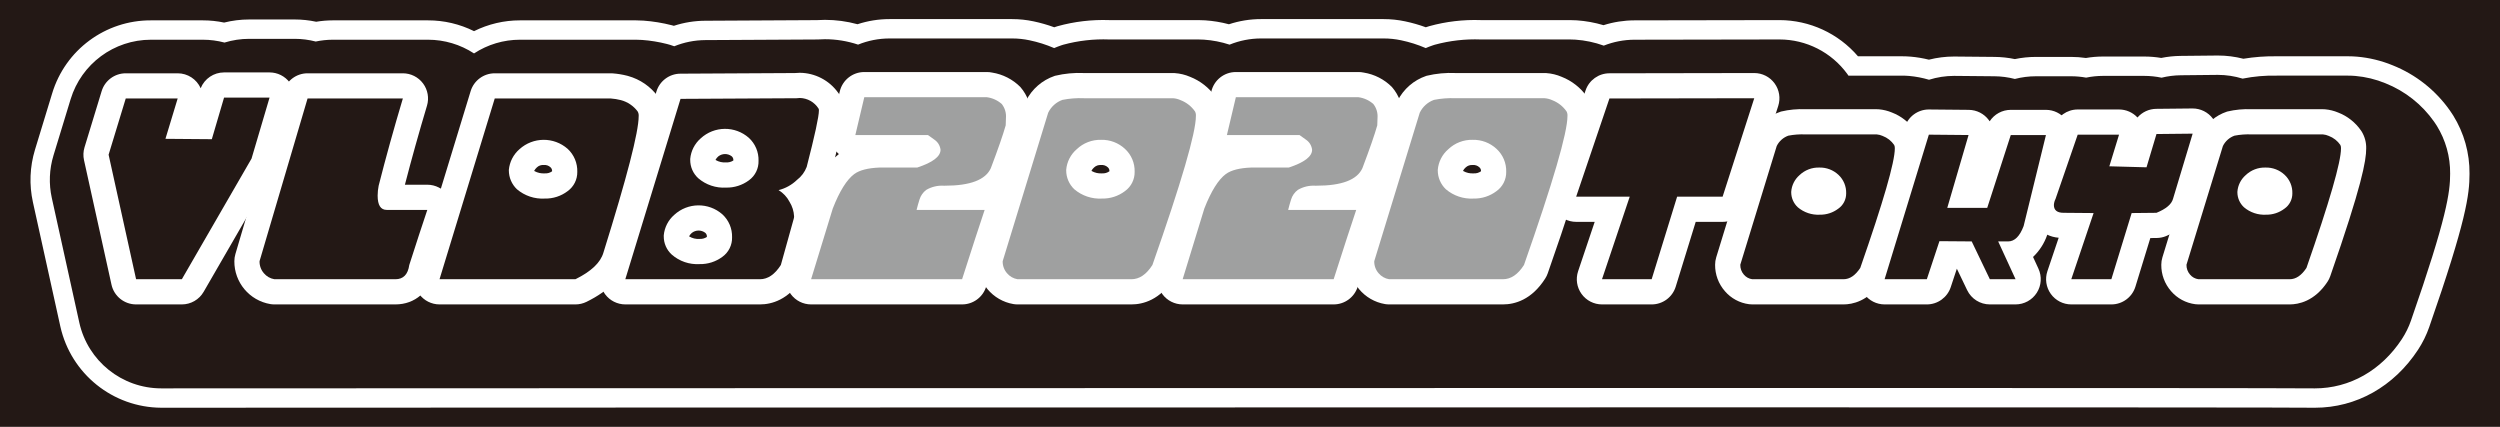
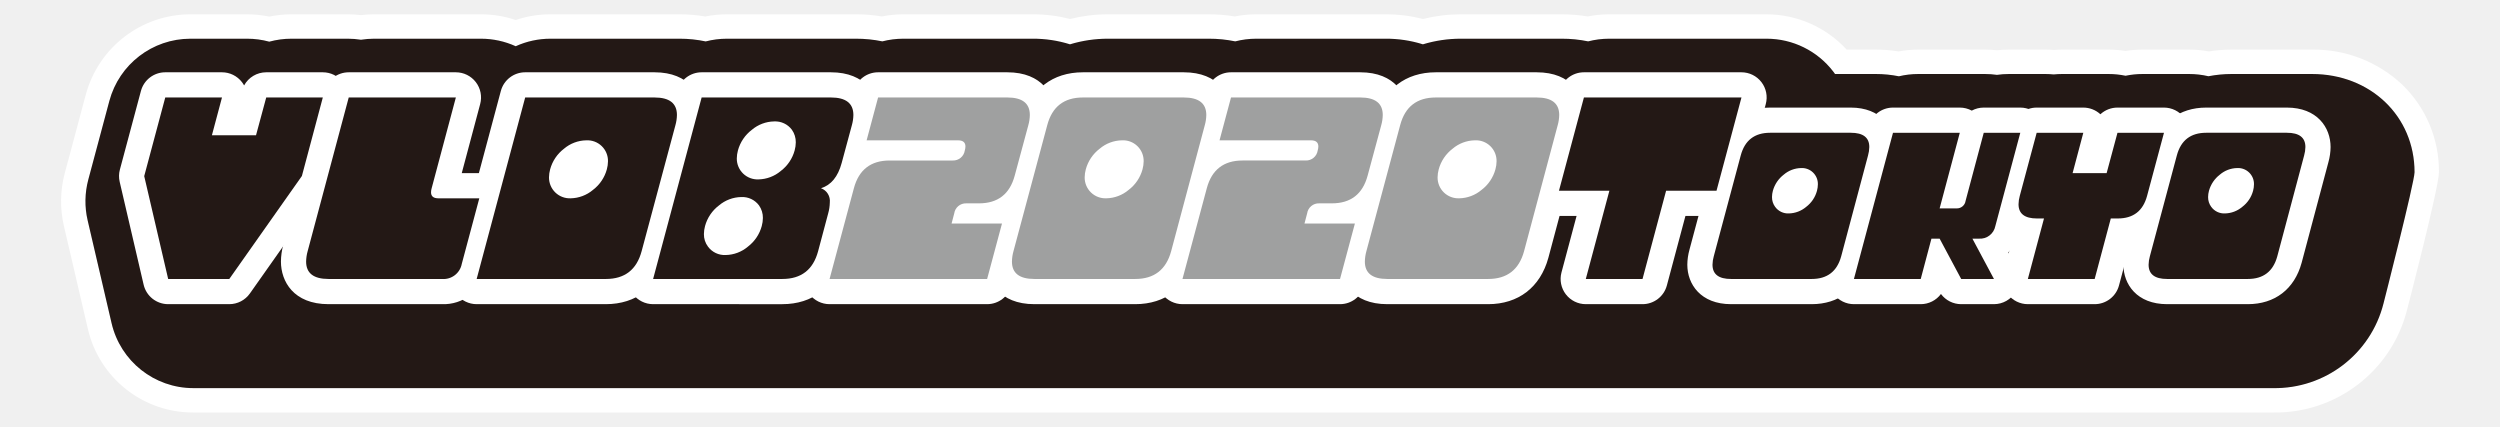
<svg xmlns="http://www.w3.org/2000/svg" viewBox="0 0 581.102 99.213">
  <defs>
-     <style>.a{fill:#231815;}.b{fill:#fff;}.c{fill:#9fa0a0;}</style>
+     <style>.a{fill:#fff;}.b{fill:#231815;}.c{fill:#9fa0a0;}</style>
  </defs>
-   <rect class="a" x="-0.001" width="581.102" height="99.213" />
-   <path class="a" d="M538.04,92.523c-3.695-.06-49.228-.091-135.334-.091-146.625,0-363.049.09-365.218.091A21.902,21.902,0,0,1,16.233,75.448L9.846,46.503a21.807,21.807,0,0,1,.436-11.038l3.984-13.066A21.646,21.646,0,0,1,35.084,6.982h12.07a21.764,21.764,0,0,1,4.987.579,21.76,21.76,0,0,1,5.794-.784H68.512a21.713,21.713,0,0,1,4.93.573,21.631,21.631,0,0,1,3.905-.368H99.496a21.701,21.701,0,0,1,10.688,2.806,21.674,21.674,0,0,1,10.669-2.806h26.982q.795,0,1.588.058a35.259,35.259,0,0,1,6.161,1.004c.278.072.552.147.824.229.094.028.185.057.275.087a21.598,21.598,0,0,1,7.234-1.29l26.005-.141c.611-.043,1.226-.064,1.828-.064a26.49,26.49,0,0,1,7.633,1.125,21.56,21.56,0,0,1,7.367-1.3h28.506a21.803,21.803,0,0,1,4.509.472,32.661,32.661,0,0,1,5.274,1.583c.312-.122.638-.243.971-.352.166-.055.331-.106.496-.156a37.569,37.569,0,0,1,11.309-1.312h20.713c.482,0,.967.016,1.448.048a26.666,26.666,0,0,1,5.748,1.027,21.569,21.569,0,0,1,7.394-1.31h28.506a21.803,21.803,0,0,1,4.509.472,32.663,32.663,0,0,1,5.274,1.583c.312-.122.638-.243.971-.352.166-.055.331-.106.496-.156a37.57,37.57,0,0,1,11.309-1.312H364.896c.482,0,.967.016,1.448.048a26.554,26.554,0,0,1,6.404,1.247,21.611,21.611,0,0,1,7.168-1.236l33.7-.059a21.84,21.84,0,0,1,17.185,8.408H442.1c.627,0,1.261.027,1.885.082a25.693,25.693,0,0,1,4.383.783,21.68,21.68,0,0,1,5.83-.806c.062,0,9.438.089,9.438.089a21.785,21.785,0,0,1,4.698.559,21.752,21.752,0,0,1,4.909-.56h8.174a21.784,21.784,0,0,1,3.464.281,21.644,21.644,0,0,1,3.919-.369h9.609a21.801,21.801,0,0,1,3.988.369,21.841,21.841,0,0,1,4.485-.514s8.568-.089,8.637-.089a21.703,21.703,0,0,1,5.847.805,40.159,40.159,0,0,1,7.863-.629h16.582c.627,0,1.261.027,1.885.082A26.057,26.057,0,0,1,555.32,17.27a27.486,27.486,0,0,1,12.314,9.736q.354.501.679,1.02a22.94,22.94,0,0,1,3.452,12.351c0,4.427-.707,10.429-9.24,34.909a21.807,21.807,0,0,1-2.35,4.768c-5.194,7.924-13.249,12.469-22.099,12.469Z" />
-   <path class="b" d="M321.625,8.939a19.536,19.536,0,0,1,4.043.423,29.861,29.861,0,0,1,5.73,1.814c.555-.23,1.111-.459,1.684-.647.147-.048.296-.095.444-.14a35.559,35.559,0,0,1,10.657-1.216H364.896c.433,0,.866.015,1.298.043a24.38,24.38,0,0,1,6.59,1.39A19.462,19.462,0,0,1,379.92,9.232l33.696-.059a19.515,19.515,0,0,1,15.76,8.005c.096.132.183.269.276.403H442.1q.847,0,1.69.073a23.622,23.622,0,0,1,4.594.882,19.461,19.461,0,0,1,5.813-.897c.062,0,9.416.089,9.416.089a19.493,19.493,0,0,1,4.72.625,19.498,19.498,0,0,1,4.909-.626h8.174a19.501,19.501,0,0,1,3.489.318,19.486,19.486,0,0,1,3.894-.406h9.609a19.49,19.49,0,0,1,4.027.42,19.534,19.534,0,0,1,4.47-.565s8.545-.089,8.613-.089a19.495,19.495,0,0,1,5.755.872,36.188,36.188,0,0,1,7.955-.697h16.582q.847,0,1.69.073a23.772,23.772,0,0,1,6.965,1.697,25.237,25.237,0,0,1,11.33,8.952q.317.448.607.914a20.723,20.723,0,0,1,3.111,11.161c0,4.227-.697,10.02-9.115,34.168a19.506,19.506,0,0,1-2.106,4.275c-4.77,7.278-12.14,11.453-20.217,11.453-4.191-.069-61.196-.091-135.371-.091-148.322,0-365.219.091-365.219.091A19.516,19.516,0,0,1,18.43,74.963L12.043,46.018a19.513,19.513,0,0,1,.391-9.896l3.984-13.066A19.515,19.515,0,0,1,35.084,9.232h12.07a19.491,19.491,0,0,1,5.031.66,19.492,19.492,0,0,1,5.75-.865H68.512a19.491,19.491,0,0,1,4.875.626,19.491,19.491,0,0,1,3.96-.421H99.496a19.512,19.512,0,0,1,10.688,3.188,19.468,19.468,0,0,1,10.669-3.188h26.982q.713,0,1.424.052a32.978,32.978,0,0,1,5.767.94q.372.096.741.206c.324.097.634.218.953.325a19.463,19.463,0,0,1,7.211-1.435l26.078-.141c.583-.043,1.165-.064,1.742-.064a24.27,24.27,0,0,1,7.702,1.256,19.443,19.443,0,0,1,7.298-1.432h28.506a19.535,19.535,0,0,1,4.043.423,29.864,29.864,0,0,1,5.73,1.814c.555-.23,1.111-.459,1.684-.647.147-.048.296-.095.444-.14a35.559,35.559,0,0,1,10.657-1.216h20.713c.433,0,.866.015,1.298.043a24.37,24.37,0,0,1,5.976,1.162,19.443,19.443,0,0,1,7.316-1.44h28.506m0-4.5H293.119a23.767,23.767,0,0,0-7.464,1.203,28.881,28.881,0,0,0-5.529-.915c-.53-.035-1.068-.053-1.597-.053H257.816a39.608,39.608,0,0,0-11.96,1.408q-.273.083-.544.172-.131.043-.26.088a35.18,35.18,0,0,0-4.82-1.381,24.073,24.073,0,0,0-4.975-.521H206.751a23.763,23.763,0,0,0-7.43,1.192,28.715,28.715,0,0,0-7.57-1.016c-.63,0-1.273.022-1.912.065l-25.933.141a23.808,23.808,0,0,0-7.27,1.177q-.244-.068-.487-.131a37.528,37.528,0,0,0-6.563-1.071c-.583-.043-1.172-.064-1.752-.064H120.853a23.902,23.902,0,0,0-10.668,2.509A23.945,23.945,0,0,0,99.496,4.732H77.347a23.661,23.661,0,0,0-3.852.324,23.917,23.917,0,0,0-4.983-.529H57.936a24.009,24.009,0,0,0-5.839.719,24.021,24.021,0,0,0-4.943-.514h-12.07a23.884,23.884,0,0,0-22.97,17.01L8.13,34.809a24.061,24.061,0,0,0-.48,12.178l6.387,28.946A24.166,24.166,0,0,0,37.487,94.773c2.171-.001,218.594-.091,365.219-.091,86.094,0,131.614.031,135.297.091l.074.001c9.623,0,18.363-4.915,23.98-13.486a24.037,24.037,0,0,0,2.592-5.261c8.661-24.844,9.366-30.843,9.366-35.648a25.157,25.157,0,0,0-3.795-13.545c-.231-.37-.483-.75-.748-1.124A29.754,29.754,0,0,0,556.128,15.17a28.186,28.186,0,0,0-8.235-1.998c-.69-.06-1.39-.09-2.081-.09H529.229a43.839,43.839,0,0,0-7.776.573,23.936,23.936,0,0,0-5.934-.749c-.03,0-.092,0-8.66.089a24.103,24.103,0,0,0-4.5.472,24.068,24.068,0,0,0-3.95-.327h-9.609a23.744,23.744,0,0,0-3.945.339,23.952,23.952,0,0,0-3.438-.251h-8.174a24.05,24.05,0,0,0-4.909.506,24.034,24.034,0,0,0-4.677-.505c-9.374-.089-9.431-.089-9.458-.089a23.841,23.841,0,0,0-5.84.73,27.602,27.602,0,0,0-4.176-.699c-.69-.06-1.39-.09-2.081-.09H431.868a24.104,24.104,0,0,0-18.251-8.408l-33.704.059a23.824,23.824,0,0,0-7.19,1.122,28.599,28.599,0,0,0-6.229-1.128c-.53-.035-1.068-.053-1.597-.053H344.183a39.608,39.608,0,0,0-11.96,1.408q-.274.083-.544.172c-.087.029-.174.058-.26.087A35.194,35.194,0,0,0,326.6,4.96a24.074,24.074,0,0,0-4.975-.521Z" />
-   <path class="b" d="M31.631,70.758a5.854,5.854,0,0,1-5.717-4.593L19.527,37.22a5.852,5.852,0,0,1,.117-2.97l3.984-13.066a5.854,5.854,0,0,1,5.6-4.146h12.07a5.852,5.852,0,0,1,5.347,3.471A5.854,5.854,0,0,1,52.08,16.833H62.656a5.854,5.854,0,0,1,5.614,7.514l-4.189,14.18a5.84,5.84,0,0,1-.545,1.27L47.334,67.833a5.854,5.854,0,0,1-5.069,2.926Z" />
-   <path class="b" d="M63.786,70.758a5.869,5.869,0,0,1-.943-.076,10.036,10.036,0,0,1-8.368-9.968,5.844,5.844,0,0,1,.24-1.657L65.876,21.235a5.853,5.853,0,0,1,5.615-4.197H93.64A5.855,5.855,0,0,1,99.249,24.57c-1.895,6.335-3.619,12.505-5.132,18.366h5.207a5.855,5.855,0,0,1,5.548,7.725c-1.145,3.396-2.501,7.539-4.034,12.318-.893,4.746-4.344,7.779-8.926,7.779Zm29.86-25.005Z" />
-   <path class="b" d="M102.165,70.758a5.854,5.854,0,0,1-5.599-7.564l12.832-42.012a5.854,5.854,0,0,1,5.599-4.144H141.98c.143,0,.285.005.427.016a19.329,19.329,0,0,1,3.371.549c.075.02.148.04.222.062a12.883,12.883,0,0,1,6.915,4.747,7.392,7.392,0,0,1,1.395,4.612c0,2.967-.963,9.452-8.47,33.475-1.139,3.843-4.346,7.12-9.507,9.659a5.857,5.857,0,0,1-2.584.602Zm22.06-30.989a4.356,4.356,0,0,0,2.403.53,2.616,2.616,0,0,0,1.699-.477,1.117,1.117,0,0,0-.379-.948,1.979,1.979,0,0,0-1.554-.518,2.036,2.036,0,0,0-1.611.562,3.07,3.07,0,0,0-.615.775C124.182,39.714,124.201,39.74,124.225,39.769Z" />
-   <path class="b" d="M145.349,70.758a5.855,5.855,0,0,1-5.598-7.568l12.832-41.924a5.854,5.854,0,0,1,5.566-4.141l26.63-.145a10.583,10.583,0,0,1,1.116-.06,11.068,11.068,0,0,1,8.903,4.607,6.31,6.31,0,0,1,1.404,4.147c0,1.38-.234,3.759-3.027,14.588a11.58,11.58,0,0,1-3.67,5.597,11.698,11.698,0,0,1,.925,4.425,7.885,7.885,0,0,1-.313,2.196l-2.978,10.684a5.87,5.87,0,0,1-.702,1.574c-3.17,4.976-7.079,6.019-9.801,6.019Zm14.85-15.806a4,4,0,0,0,2.406.581,2.764,2.764,0,0,0,1.704-.454,1.117,1.117,0,0,0-.384-.972,2.547,2.547,0,0,0-3.137.046,2.973,2.973,0,0,0-.618.771Zm6.152-17.754a4.141,4.141,0,0,0,2.406.552A2.836,2.836,0,0,0,170.46,37.31a1.123,1.123,0,0,0-.384-.985,2.547,2.547,0,0,0-3.137.046,2.874,2.874,0,0,0-.627.791C166.324,37.173,166.336,37.186,166.351,37.199Z" />
-   <path class="b" d="M188.532,70.758a5.854,5.854,0,0,1-5.597-7.57l5.039-16.436c.043-.142.092-.28.145-.418,2.011-5.14,4.196-8.486,6.868-10.517a5.852,5.852,0,0,1-1.869-5.778l2.08-8.789a5.854,5.854,0,0,1,5.697-4.506h28.506a5.886,5.886,0,0,1,1.213.127,11.877,11.877,0,0,1,6.56,3.353,10.253,10.253,0,0,1,2.506,7.179q0,.918-.069,2.083a5.844,5.844,0,0,1-.209,1.233c-.658,2.334-1.84,5.75-3.616,10.444q-.066.174-.144.346a10.785,10.785,0,0,1-2.394,3.388,5.791,5.791,0,0,1,.382.478,5.854,5.854,0,0,1,.793,5.285c-1.176,3.489-2.931,8.881-5.216,16.026a5.854,5.854,0,0,1-5.576,4.071Z" />
-   <path class="b" d="M236.52,70.758a5.871,5.871,0,0,1-.943-.076,10.035,10.035,0,0,1-8.368-9.968,5.878,5.878,0,0,1,.257-1.716L238.042,24.487a5.885,5.885,0,0,1,.456-1.083,11.653,11.653,0,0,1,6.625-5.751c.044-.015.089-.029.133-.042a24.085,24.085,0,0,1,6.704-.632h20.713c.13,0,.26.005.389.013a10.88,10.88,0,0,1,3.564.864,13.046,13.046,0,0,1,5.898,4.637,7.477,7.477,0,0,1,1.306,4.472c0,3.179-1.187,10.208-10.438,36.567a5.818,5.818,0,0,1-.586,1.207c-3.17,4.976-7.095,6.019-9.83,6.019Zm17.255-30.989a4.274,4.274,0,0,0,2.373.53,2.669,2.669,0,0,0,1.728-.488,1.086,1.086,0,0,0-.379-.925,1.994,1.994,0,0,0-1.554-.53,2.104,2.104,0,0,0-1.639.574,2.696,2.696,0,0,0-.597.747A.8.8,0,0,0,253.776,39.769Z" />
-   <path class="b" d="M274.899,70.758a5.854,5.854,0,0,1-5.597-7.57l5.039-16.436c.043-.142.092-.28.145-.418,2.011-5.14,4.196-8.486,6.868-10.517a5.853,5.853,0,0,1-1.869-5.778l2.08-8.789a5.854,5.854,0,0,1,5.697-4.506h28.506a5.885,5.885,0,0,1,1.213.127,11.877,11.877,0,0,1,6.56,3.353,10.253,10.253,0,0,1,2.506,7.179q0,.918-.069,2.083a5.844,5.844,0,0,1-.209,1.233c-.658,2.334-1.84,5.75-3.616,10.444q-.066.174-.143.346a10.785,10.785,0,0,1-2.394,3.388,5.791,5.791,0,0,1,.382.478,5.854,5.854,0,0,1,.793,5.285c-1.176,3.489-2.931,8.881-5.216,16.026a5.853,5.853,0,0,1-5.576,4.071Z" />
-   <path class="b" d="M322.888,70.758a5.87,5.87,0,0,1-.943-.076,10.035,10.035,0,0,1-8.368-9.968,5.878,5.878,0,0,1,.257-1.716l10.576-34.512a5.884,5.884,0,0,1,.456-1.083,11.653,11.653,0,0,1,6.625-5.751c.044-.015.089-.029.133-.042a24.086,24.086,0,0,1,6.704-.632H359.04c.13,0,.26.005.389.013a10.88,10.88,0,0,1,3.564.864,13.046,13.046,0,0,1,5.898,4.637,7.477,7.477,0,0,1,1.306,4.472c0,3.179-1.187,10.208-10.438,36.567a5.823,5.823,0,0,1-.586,1.207c-3.17,4.976-7.095,6.019-9.83,6.019Zm17.255-30.989a4.274,4.274,0,0,0,2.373.53,2.669,2.669,0,0,0,1.728-.488,1.086,1.086,0,0,0-.379-.925,1.994,1.994,0,0,0-1.554-.53,2.104,2.104,0,0,0-1.639.574,2.696,2.696,0,0,0-.597.747A.8.8,0,0,0,340.143,39.769Z" />
-   <path class="b" d="M372.37,70.758a5.854,5.854,0,0,1-5.55-7.719l3.853-11.471h-4.309a5.854,5.854,0,0,1-5.545-7.733l7.734-22.822a5.854,5.854,0,0,1,5.534-3.976l33.672-.059a5.855,5.855,0,0,1,5.574,7.646L405.981,47.505a5.854,5.854,0,0,1-5.574,4.063h-6.255L389.507,66.63a5.854,5.854,0,0,1-5.594,4.129Z" />
-   <path class="b" d="M407.299,70.758a5.742,5.742,0,0,1-.745-.048,8.891,8.891,0,0,1-5.624-3.035,9.181,9.181,0,0,1-2.269-6.141,5.841,5.841,0,0,1,.258-1.717L407.386,32.22a5.812,5.812,0,0,1,.494-1.153,10.576,10.576,0,0,1,6.006-5.106c.046-.016.093-.029.14-.043a20.604,20.604,0,0,1,5.636-.531h16.582c.17,0,.338.008.507.022a10.117,10.117,0,0,1,3.032.754,11.465,11.465,0,0,1,5.287,4.163c.064.089.124.181.182.274a7.179,7.179,0,0,1,1.037,3.923c0,2.822-.993,8.555-8.354,29.671a5.866,5.866,0,0,1-.632,1.283c-3.012,4.595-6.802,5.281-8.792,5.281Z" />
-   <path class="b" d="M462.523,70.758a5.854,5.854,0,0,1-5.278-3.321l-2.392-4.983-1.421,4.29a5.854,5.854,0,0,1-5.558,4.015h-9.815a5.855,5.855,0,0,1-5.598-7.567l10.283-33.603a5.854,5.854,0,0,1,5.598-4.142c.018,0,9.285.088,9.285.088A5.854,5.854,0,0,1,462.273,27.9c.072.097.141.195.206.295a5.856,5.856,0,0,1,4.907-2.661h8.174a5.854,5.854,0,0,1,5.686,7.248L476.061,53.934a5.831,5.831,0,0,1-.208.672,12.806,12.806,0,0,1-3.29,5.123l1.255,2.728A5.855,5.855,0,0,1,468.5,70.758Z" />
-   <path class="b" d="M481.449,70.758a5.854,5.854,0,0,1-5.547-7.725l2.621-7.772a7.545,7.545,0,0,1-6.971-7.613,8.892,8.892,0,0,1,.784-3.555L477.409,29.39a5.854,5.854,0,0,1,5.534-3.944h9.609a5.852,5.852,0,0,1,4.284,1.865,5.857,5.857,0,0,1,4.356-2.012s8.449-.088,8.47-.088a5.854,5.854,0,0,1,5.606,7.543L510.709,47.892c-.881,3.042-3.318,5.396-7.248,6.994a5.852,5.852,0,0,1-2.147.433l-1.489.015-3.462,11.287a5.853,5.853,0,0,1-5.597,4.138Z" />
-   <path class="b" d="M511.01,70.758a5.723,5.723,0,0,1-.744-.048,8.895,8.895,0,0,1-5.625-3.035,9.181,9.181,0,0,1-2.268-6.141,5.841,5.841,0,0,1,.258-1.717L511.097,32.22a5.812,5.812,0,0,1,.494-1.153,10.578,10.578,0,0,1,6.006-5.106c.047-.016.094-.029.14-.043a20.611,20.611,0,0,1,5.637-.531h16.582c.169,0,.339.008.507.022a10.12,10.12,0,0,1,3.032.754,11.469,11.469,0,0,1,5.287,4.163c.062.089.123.181.182.274a7.182,7.182,0,0,1,1.036,3.923c0,2.822-.992,8.555-8.354,29.671a5.869,5.869,0,0,1-.632,1.283c-3.013,4.595-6.803,5.281-8.793,5.281Z" />
-   <path class="a" d="M42.266,64.904H31.631L25.244,35.959l3.984-13.066h12.07l-2.842,9.375,10.781.088,2.842-9.668H62.656l-4.19,14.18Z" />
-   <path class="a" d="M63.786,64.904A4.039,4.039,0,0,1,61.34,63.512a4.107,4.107,0,0,1-1.011-2.798L71.491,22.892H93.64q-3.164,10.576-5.625,20.273A12.087,12.087,0,0,0,87.78,45.48q0,3.31,2.109,3.31h9.434q-1.787,5.303-4.189,12.803-.469,3.311-3.223,3.311Z" />
-   <path class="a" d="M140.251,58.752q-1.025,3.457-6.504,6.152H102.165l12.832-42.012H141.98a13.336,13.336,0,0,1,2.344.381A7.127,7.127,0,0,1,148.22,25.91a1.879,1.879,0,0,1,.234,1.113Q148.454,32.502,140.251,58.752ZM126.628,46.154a8.452,8.452,0,0,0,5.317-1.728,5.406,5.406,0,0,0,2.241-4.482,6.996,6.996,0,0,0-2.241-5.347,8.41,8.41,0,0,0-11.206.088,7.243,7.243,0,0,0-2.461,4.79v.146a6.049,6.049,0,0,0,1.875,4.365A9.169,9.169,0,0,0,126.628,46.154Z" />
-   <path class="a" d="M185.163,22.834a4.813,4.813,0,0,1,.732-.059,5.263,5.263,0,0,1,4.365,2.461q.088.059.088.44,0,2.109-2.842,13.125a6.833,6.833,0,0,1-2.256,3.018,9.464,9.464,0,0,1-4.277,2.373,6.918,6.918,0,0,1,2.549,2.725,7.03,7.03,0,0,1,1.055,3.369,2.029,2.029,0,0,1-.088.586L181.501,61.593q-2.11,3.311-4.863,3.311H145.349L158.181,22.98ZM162.605,61.388a8.549,8.549,0,0,0,5.317-1.699,5.412,5.412,0,0,0,2.241-4.541,6.962,6.962,0,0,0-2.241-5.317,8.368,8.368,0,0,0-11.206.117,7.175,7.175,0,0,0-2.432,4.761v.234a5.672,5.672,0,0,0,1.875,4.248A8.986,8.986,0,0,0,162.605,61.388Zm6.152-17.783a8.599,8.599,0,0,0,5.317-1.685,5.401,5.401,0,0,0,2.241-4.556,6.962,6.962,0,0,0-2.241-5.317,8.368,8.368,0,0,0-11.206.117,7.175,7.175,0,0,0-2.432,4.761V37.16a5.703,5.703,0,0,0,1.875,4.277A9.061,9.061,0,0,0,168.757,43.605Z" />
-   <path class="c" d="M215.69,31.388h-16.875l2.08-8.789h28.506a6.484,6.484,0,0,1,3.457,1.582,4.641,4.641,0,0,1,.967,3.223q0,.762-.059,1.728-.908,3.223-3.457,9.961-1.846,4.072-10.693,4.072h-.264a7.193,7.193,0,0,0-4.043.967,4.379,4.379,0,0,0-1.582,2.256q-.381,1.201-.674,2.402h15.82q-1.787,5.303-5.244,16.113H188.532l5.039-16.436q2.373-6.064,5.01-8.027,1.875-1.348,5.859-1.494h8.76q5.42-1.787,5.42-4.131a3.267,3.267,0,0,0-1.377-2.314Q216.511,31.974,215.69,31.388Z" />
-   <path class="c" d="M236.52,64.904a4.039,4.039,0,0,1-2.446-1.392,4.107,4.107,0,0,1-1.011-2.798L243.64,26.203a5.891,5.891,0,0,1,3.311-2.988,20.957,20.957,0,0,1,5.01-.381h20.713a5.015,5.015,0,0,1,1.728.439,7.243,7.243,0,0,1,3.369,2.637,1.948,1.948,0,0,1,.205,1.055q0,5.83-10.107,34.629-2.109,3.311-4.893,3.311Zm19.629-18.75a8.514,8.514,0,0,0,5.332-1.728,5.394,5.394,0,0,0,2.256-4.482,6.974,6.974,0,0,0-2.256-5.347,7.835,7.835,0,0,0-5.537-2.095,7.921,7.921,0,0,0-5.669,2.183,7.096,7.096,0,0,0-2.446,4.79v.146a6.049,6.049,0,0,0,1.875,4.365A9.126,9.126,0,0,0,256.149,46.154Z" />
-   <path class="c" d="M302.058,31.388h-16.875l2.08-8.789h28.506a6.484,6.484,0,0,1,3.457,1.582,4.641,4.641,0,0,1,.967,3.223q0,.762-.059,1.728-.908,3.223-3.457,9.961-1.846,4.072-10.693,4.072H305.72a7.193,7.193,0,0,0-4.043.967,4.379,4.379,0,0,0-1.582,2.256q-.381,1.201-.674,2.402h15.82q-1.787,5.303-5.244,16.113H274.899l5.039-16.436q2.373-6.064,5.01-8.027,1.875-1.348,5.859-1.494h8.76q5.42-1.787,5.42-4.131a3.267,3.267,0,0,0-1.377-2.314Q302.878,31.974,302.058,31.388Z" />
-   <path class="c" d="M322.888,64.904a4.039,4.039,0,0,1-2.446-1.392,4.107,4.107,0,0,1-1.011-2.798l10.576-34.512a5.891,5.891,0,0,1,3.311-2.988,20.956,20.956,0,0,1,5.01-.381H359.04a5.015,5.015,0,0,1,1.729.439,7.243,7.243,0,0,1,3.369,2.637,1.948,1.948,0,0,1,.205,1.055q0,5.83-10.107,34.629-2.11,3.311-4.893,3.311Zm19.629-18.75a8.514,8.514,0,0,0,5.332-1.728,5.394,5.394,0,0,0,2.256-4.482,6.974,6.974,0,0,0-2.256-5.347,7.835,7.835,0,0,0-5.537-2.095,7.921,7.921,0,0,0-5.669,2.183,7.096,7.096,0,0,0-2.446,4.79v.146a6.049,6.049,0,0,0,1.875,4.365A9.126,9.126,0,0,0,342.517,46.154Z" />
-   <path class="a" d="M372.37,64.904l6.445-19.189H366.364l7.734-22.822,33.662-.059-7.354,22.881H389.831l-5.918,19.189Z" />
-   <path class="a" d="M407.299,64.904a3.069,3.069,0,0,1-1.963-1.084,3.349,3.349,0,0,1-.82-2.285l8.467-27.598a4.826,4.826,0,0,1,2.695-2.402,17.164,17.164,0,0,1,3.984-.293h16.582a4.301,4.301,0,0,1,1.348.351,5.692,5.692,0,0,1,2.695,2.109,1.65,1.65,0,0,1,.146.82q0,4.717-8.027,27.744-1.729,2.637-3.897,2.637Zm15.732-15a6.866,6.866,0,0,0,4.248-1.392,4.276,4.276,0,0,0,1.846-3.56,5.652,5.652,0,0,0-1.802-4.321,6.254,6.254,0,0,0-4.438-1.685,6.366,6.366,0,0,0-4.614,1.772,5.652,5.652,0,0,0-1.919,3.853v.146a4.767,4.767,0,0,0,1.523,3.457A7.316,7.316,0,0,0,423.031,49.904Z" />
-   <path class="a" d="M448.344,31.3l9.229.088-4.951,16.934h9.287l5.479-16.934h8.174L470.375,52.541q-1.348,3.574-3.603,3.574H464.457l4.043,8.789h-5.977l-4.219-8.789-7.5-.059-2.93,8.848h-9.815Z" />
-   <path class="a" d="M509.662,31.066l-4.57,15.176q-.527,1.875-3.838,3.223l-5.771.059-4.717,15.381h-9.316l5.186-15.381-6.973-.059q-2.256,0-2.256-1.816a3.46,3.46,0,0,1,.381-1.406L482.943,31.3h9.609l-2.256,7.354,8.643.234,2.314-7.734Z" />
-   <path class="a" d="M511.01,64.904a3.068,3.068,0,0,1-1.963-1.084,3.349,3.349,0,0,1-.82-2.285l8.467-27.598a4.826,4.826,0,0,1,2.695-2.402,17.163,17.163,0,0,1,3.984-.293h16.582a4.301,4.301,0,0,1,1.348.351,5.692,5.692,0,0,1,2.695,2.109,1.65,1.65,0,0,1,.146.82q0,4.717-8.027,27.744-1.729,2.637-3.897,2.637Zm15.732-15a6.866,6.866,0,0,0,4.248-1.392,4.276,4.276,0,0,0,1.846-3.56,5.652,5.652,0,0,0-1.802-4.321,6.254,6.254,0,0,0-4.439-1.685,6.366,6.366,0,0,0-4.614,1.772,5.652,5.652,0,0,0-1.919,3.853v.146a4.767,4.767,0,0,0,1.523,3.457A7.316,7.316,0,0,0,526.742,49.904Z" />
+   <path class="a" d="M410.642,8.998a19.515,19.515,0,0,1,15.48,7.632c.143.187.276.38.412.571h9.515a26.783,26.783,0,0,1,5.329.532,19.493,19.493,0,0,1,4.486-.532h15.527a19.561,19.561,0,0,1,2.78.199,19.552,19.552,0,0,1,2.786-.199h8.496c.642,0,1.28.038,1.912.101.626-.061,1.257-.101,1.896-.101h10.84a19.511,19.511,0,0,1,3.967.407,19.511,19.511,0,0,1,3.973-.407h10.811a19.505,19.505,0,0,1,4.474.52,28.327,28.327,0,0,1,5.34-.52h18.75c13.58,0,23.821,9.812,23.821,22.825,0,2.302-7.209,30.491-7.219,30.526a26.042,26.042,0,0,1-25.685,19.662H44.942A19.515,19.515,0,0,1,25.936,75.125L20.37,51.219a19.517,19.517,0,0,1,.155-9.47L25.418,23.468A19.514,19.514,0,0,1,44.269,8.998H57.452a19.515,19.515,0,0,1,5.139.689,19.495,19.495,0,0,1,5.144-.689H80.89a19.493,19.493,0,0,1,3.014.241,19.535,19.535,0,0,1,3.009-.241h24.902a19.496,19.496,0,0,1,8.056,1.749,19.458,19.458,0,0,1,8.057-1.749h30.059a28.892,28.892,0,0,1,6.045.63,19.499,19.499,0,0,1,4.912-.63h30.029a29.748,29.748,0,0,1,6.116.618,19.504,19.504,0,0,1,4.87-.618h30.029a28.418,28.418,0,0,1,8.723,1.305,30.102,30.102,0,0,1,8.855-1.305h23.438a29.749,29.749,0,0,1,6.116.618,19.504,19.504,0,0,1,4.87-.618H322.019a28.417,28.417,0,0,1,8.723,1.305,30.103,30.103,0,0,1,8.855-1.305h23.438a29.75,29.75,0,0,1,6.116.618,19.503,19.503,0,0,1,4.87-.618h36.621m0-5.669H374.021a25.203,25.203,0,0,0-4.979.497,35.989,35.989,0,0,0-6.007-.497h-23.438a36.076,36.076,0,0,0-8.827,1.083,34.814,34.814,0,0,0-8.751-1.083H291.99a25.201,25.201,0,0,0-4.979.497,35.985,35.985,0,0,0-6.007-.497h-23.438A36.074,36.074,0,0,0,248.739,4.411a34.813,34.813,0,0,0-8.751-1.083h-30.029a25.202,25.202,0,0,0-4.979.497,35.984,35.984,0,0,0-6.007-.497H168.943a25.171,25.171,0,0,0-5.015.506,34.891,34.891,0,0,0-5.942-.506H127.928a24.935,24.935,0,0,0-8.058,1.328,24.94,24.94,0,0,0-8.056-1.328H86.912a24.883,24.883,0,0,0-3.008.187,24.905,24.905,0,0,0-3.015-.187H67.735a25.223,25.223,0,0,0-5.145.53,25.195,25.195,0,0,0-5.138-.53H44.269a25.218,25.218,0,0,0-24.327,18.674L15.049,40.283a25.274,25.274,0,0,0-.2,12.221L20.415,76.411A25.077,25.077,0,0,0,44.942,95.884H528.335A31.584,31.584,0,0,0,559.49,72.041c.068-.247,7.418-28.446,7.418-32.015a27.926,27.926,0,0,0-8.565-20.386,29.986,29.986,0,0,0-20.925-8.109h-18.75a33.78,33.78,0,0,0-5.244.418,25.212,25.212,0,0,0-4.57-.418H498.042a25.29,25.29,0,0,0-3.973.314,25.243,25.243,0,0,0-3.966-.314H479.263c-.602,0-1.226.026-1.894.079-.666-.053-1.297-.079-1.914-.079h-8.496a25.36,25.36,0,0,0-2.786.154,25.313,25.313,0,0,0-2.78-.154H445.864a24.996,24.996,0,0,0-4.562.425,32.628,32.628,0,0,0-5.253-.425h-6.812a25.359,25.359,0,0,0-18.595-8.203Z" />
+   <path class="b" d="M528.335,90.215a26.041,26.041,0,0,0,25.685-19.662c.01-.035,7.219-28.224,7.219-30.526,0-13.013-10.241-22.825-23.821-22.825h-18.75a28.333,28.333,0,0,0-5.34.52,19.506,19.506,0,0,0-4.474-.52H498.042a19.511,19.511,0,0,0-3.973.407,19.507,19.507,0,0,0-3.967-.407H479.263c-.639,0-1.27.04-1.896.101-.633-.062-1.27-.101-1.912-.101H466.958a19.543,19.543,0,0,0-2.786.199,19.553,19.553,0,0,0-2.78-.199H445.864a19.493,19.493,0,0,0-4.486.532,26.78,26.78,0,0,0-5.329-.532h-9.515c-.136-.191-.269-.384-.412-.571a19.515,19.515,0,0,0-15.48-7.632H374.021a19.503,19.503,0,0,0-4.87.618,29.747,29.747,0,0,0-6.116-.618H339.598a30.104,30.104,0,0,0-8.855,1.305,28.418,28.418,0,0,0-8.723-1.305h-30.029a19.504,19.504,0,0,0-4.87.618,29.747,29.747,0,0,0-6.116-.618h-23.438a30.104,30.104,0,0,0-8.855,1.305,28.418,28.418,0,0,0-8.723-1.305h-30.029a19.504,19.504,0,0,0-4.87.618,29.747,29.747,0,0,0-6.116-.618H168.943a19.501,19.501,0,0,0-4.912.63,28.892,28.892,0,0,0-6.045-.63H127.928a19.459,19.459,0,0,0-8.057,1.749,19.497,19.497,0,0,0-8.056-1.749H86.912a19.539,19.539,0,0,0-3.009.241,19.493,19.493,0,0,0-3.014-.241H67.735a19.497,19.497,0,0,0-5.145.688,19.514,19.514,0,0,0-5.139-.688H44.269a19.514,19.514,0,0,0-18.851,14.47L20.525,41.749a19.517,19.517,0,0,0-.155,9.47L25.936,75.125A19.515,19.515,0,0,0,44.942,90.215Z" />
+   <path class="a" d="M39.088,70.7a5.854,5.854,0,0,1-5.702-4.526L27.82,42.267a5.855,5.855,0,0,1,.046-2.842l4.893-18.281a5.854,5.854,0,0,1,5.655-4.341h13.184a5.855,5.855,0,0,1,4.643,2.288,5.784,5.784,0,0,1,.499.767,5.855,5.855,0,0,1,5.142-3.055h13.154a5.855,5.855,0,0,1,5.657,7.362l-4.863,18.251a5.849,5.849,0,0,1-.873,1.866l-16.875,23.936a5.855,5.855,0,0,1-4.785,2.481Z" />
+   <path class="a" d="M76.37,70.7c-8.17,0-11.069-5.332-11.069-9.897a15.288,15.288,0,0,1,.541-3.88l9.56-35.776a5.854,5.854,0,0,1,5.656-4.343H105.96a5.855,5.855,0,0,1,5.657,7.363l-4.287,16.074h4.079a5.854,5.854,0,0,1,5.656,7.366L112.993,62.841a10.119,10.119,0,0,1-10.255,7.858Z" />
+   <path class="a" d="M110.794,70.7a5.854,5.854,0,0,1-5.656-7.366l11.279-42.188a5.854,5.854,0,0,1,5.656-4.343h30.059c8.17,0,11.069,5.348,11.069,9.927a15.176,15.176,0,0,1-.549,3.882l-7.854,29.275c-1.833,6.869-6.928,10.812-13.975,10.812Z" />
+   <path class="a" d="M151.81,70.7a5.854,5.854,0,0,1-5.656-7.366l11.279-42.188a5.854,5.854,0,0,1,5.656-4.343h30.029c8.192,0,11.099,5.348,11.099,9.927a15.176,15.176,0,0,1-.549,3.882l-2.378,8.807a16.211,16.211,0,0,1-2.716,5.729,10.956,10.956,0,0,1,.165,1.915,15.692,15.692,0,0,1-.577,4.05l-2.346,8.797c-1.84,6.86-6.934,10.791-13.977,10.791Z" />
+   <path class="a" d="M192.825,70.7a5.855,5.855,0,0,1-5.655-7.37l5.654-21.094a15.25,15.25,0,0,1,3.573-6.641,5.852,5.852,0,0,1-.614-4.49l2.666-9.961a5.854,5.854,0,0,1,5.655-4.341h30.029c8.192,0,11.099,5.348,11.099,9.927a15.176,15.176,0,0,1-.549,3.882l-3.169,11.736a15.22,15.22,0,0,1-3.569,6.631,5.855,5.855,0,0,1,.613,4.492l-3.457,12.891a5.855,5.855,0,0,1-5.655,4.338Z" />
+   <path class="a" d="M240.433,70.7c-8.17,0-11.069-5.332-11.069-9.897a15.268,15.268,0,0,1,.542-3.88l7.861-29.335c1.805-6.845,6.89-10.784,13.946-10.784h23.438c8.192,0,11.099,5.348,11.099,9.927a15.176,15.176,0,0,1-.549,3.882L277.876,59.91c-1.873,6.868-6.975,10.79-14.006,10.79Z" />
+   <path class="a" d="M274.856,70.7a5.855,5.855,0,0,1-5.655-7.37l5.654-21.094a15.25,15.25,0,0,1,3.573-6.641,5.852,5.852,0,0,1-.614-4.49l2.666-9.961a5.854,5.854,0,0,1,5.655-4.341H316.165c8.192,0,11.099,5.348,11.099,9.927a15.176,15.176,0,0,1-.549,3.882l-3.169,11.736a15.22,15.22,0,0,1-3.569,6.631,5.855,5.855,0,0,1,.613,4.492l-3.457,12.891a5.855,5.855,0,0,1-5.655,4.338Z" />
+   <path class="a" d="M322.464,70.7c-8.17,0-11.069-5.332-11.069-9.897a15.268,15.268,0,0,1,.542-3.88l7.861-29.335c1.805-6.845,6.89-10.784,13.946-10.784h23.438c8.192,0,11.099,5.348,11.099,9.927A15.176,15.176,0,0,1,367.73,30.612l-7.823,29.298c-1.873,6.868-6.975,10.79-14.006,10.79Z" />
+   <path class="a" d="M368.606,70.7a5.855,5.855,0,0,1-5.656-7.365L366.461,50.192h-4.095a5.855,5.855,0,0,1-5.655-7.368l5.801-21.68a5.855,5.855,0,0,1,5.655-4.341h36.621a5.855,5.855,0,0,1,5.655,7.368l-5.801,21.68A5.855,5.855,0,0,1,398.987,50.192h-7.223L387.446,66.356A5.855,5.855,0,0,1,381.79,70.7Z" />
+   <path class="a" d="M402.363,70.7c-7.019,0-10.161-4.604-10.161-9.165a13.44,13.44,0,0,1,.496-3.49l6.265-23.423c1.629-6.109,6.179-9.615,12.482-9.615h18.75c7.019,0,10.161,4.604,10.161,9.165a13.44,13.44,0,0,1-.496,3.49l-6.234,23.416c-1.667,6.127-6.225,9.622-12.513,9.622Z" />
+   <path class="a" d="M455.859,70.7a5.857,5.857,0,0,1-4.702-2.366,5.855,5.855,0,0,1-4.702,2.366H430.928a5.854,5.854,0,0,1-5.656-7.366l9.082-33.984a5.854,5.854,0,0,1,5.656-4.343h15.527a5.855,5.855,0,0,1,2.783.704,5.842,5.842,0,0,1,2.783-.704h8.496a5.855,5.855,0,0,1,5.655,7.368L469.454,54.054a9.98,9.98,0,0,1-2.644,4.608l1.83,3.424a5.854,5.854,0,0,1-5.164,8.613Z" />
+   <path class="a" d="M471.357,70.7a5.855,5.855,0,0,1-5.657-7.363l2.136-8.009a8.767,8.767,0,0,1-4.501-7.855,13.44,13.44,0,0,1,.496-3.49l3.922-14.637a5.854,5.854,0,0,1,5.655-4.339h10.84a5.855,5.855,0,0,1,3.97,1.552,5.849,5.849,0,0,1,3.97-1.552h10.811a5.856,5.856,0,0,1,5.655,7.37L504.728,47.025c-1.361,5.102-4.762,8.389-9.521,9.332l-2.666,9.997a5.853,5.853,0,0,1-5.656,4.346Z" />
+   <path class="a" d="M503.73,70.7c-7.02,0-10.161-4.604-10.161-9.165a13.44,13.44,0,0,1,.496-3.49l6.266-23.423c1.629-6.109,6.179-9.615,12.481-9.615h18.75c7.02,0,10.161,4.604,10.161,9.165a13.44,13.44,0,0,1-.496,3.49l-6.234,23.416c-1.668,6.127-6.226,9.622-12.513,9.622Z" />
+   <path class="b" d="M75.035,22.658l-4.863,18.252L53.297,64.845h-14.209L33.521,40.939,38.414,22.658h13.184l-2.344,8.789h10.254l2.373-8.789Z" />
+   <path class="b" d="M76.37,64.845q-5.215,0-5.215-4.043A9.641,9.641,0,0,1,71.507,58.4L81.058,22.658H105.96l-5.625,21.094a3.552,3.552,0,0,0-.146.938q0,1.406,1.699,1.406h9.521l-4.072,15.234a4.324,4.324,0,0,1-4.6,3.516Z" />
+   <path class="b" d="M149.144,58.371q-1.729,6.475-8.32,6.475H110.794l11.279-42.188h30.059q5.215,0,5.215,4.072a9.308,9.308,0,0,1-.352,2.373ZM137.82,44.147a8.94,8.94,0,0,0,3.237-4.79,7.342,7.342,0,0,0,.264-1.875,4.789,4.789,0,0,0-5.068-4.863,8.198,8.198,0,0,0-5.156,1.948,8.967,8.967,0,0,0-3.223,4.79,7.342,7.342,0,0,0-.264,1.875,4.826,4.826,0,0,0,5.039,4.863A8.256,8.256,0,0,0,137.82,44.147Z" />
+   <path class="b" d="M181.839,64.845h-30.029l11.279-42.188h30.029q5.244,0,5.244,4.072a9.308,9.308,0,0,1-.352,2.373l-2.373,8.789q-1.289,4.775-4.805,5.859a3.153,3.153,0,0,1,2.051,3.311,10.08,10.08,0,0,1-.381,2.549L190.159,58.4Q188.431,64.845,181.839,64.845Zm-7.998-7.515a8.967,8.967,0,0,0,3.223-4.79,7.342,7.342,0,0,0,.264-1.875,4.963,4.963,0,0,0-.908-2.93,4.832,4.832,0,0,0-4.131-1.934,8.256,8.256,0,0,0-5.171,1.948,8.94,8.94,0,0,0-3.237,4.79,7.342,7.342,0,0,0-.264,1.875,4.729,4.729,0,0,0,.938,2.9,4.806,4.806,0,0,0,4.131,1.963A8.198,8.198,0,0,0,173.841,57.331Zm7.632-17.578a8.94,8.94,0,0,0,3.237-4.79,7.342,7.342,0,0,0,.264-1.875,4.962,4.962,0,0,0-.908-2.93,4.832,4.832,0,0,0-4.131-1.934,8.256,8.256,0,0,0-5.171,1.948,8.94,8.94,0,0,0-3.237,4.79,7.342,7.342,0,0,0-.264,1.875,4.826,4.826,0,0,0,5.039,4.863A8.256,8.256,0,0,0,181.473,39.753Z" />
+   <path class="c" d="M224.261,34.962a3.475,3.475,0,0,0,.146-.908q0-1.436-1.729-1.436H201.438l2.666-9.961h30.029q5.244,0,5.244,4.072a9.308,9.308,0,0,1-.352,2.373L235.862,40.822q-1.729,6.445-8.32,6.445H224.612a2.731,2.731,0,0,0-2.812,2.344l-.615,2.344h11.719l-3.457,12.891H192.825l5.654-21.094q1.729-6.445,8.32-6.445h14.648A2.731,2.731,0,0,0,224.261,34.962Z" />
+   <path class="c" d="M240.433,64.845q-5.215,0-5.215-4.043A9.641,9.641,0,0,1,235.569,58.4l7.852-29.297q1.699-6.445,8.291-6.445h23.438q5.244,0,5.244,4.072a9.308,9.308,0,0,1-.352,2.373L272.22,58.4q-1.758,6.445-8.35,6.445ZM262.332,44.147a8.94,8.94,0,0,0,3.237-4.79,7.342,7.342,0,0,0,.264-1.875,4.789,4.789,0,0,0-5.068-4.863A8.198,8.198,0,0,0,255.608,34.567a8.967,8.967,0,0,0-3.223,4.79,7.342,7.342,0,0,0-.264,1.875,4.826,4.826,0,0,0,5.039,4.863A8.256,8.256,0,0,0,262.332,44.147Z" />
+   <path class="c" d="M306.292,34.962a3.475,3.475,0,0,0,.146-.908q0-1.436-1.729-1.436H283.47l2.666-9.961H316.165q5.244,0,5.244,4.072a9.308,9.308,0,0,1-.352,2.373l-3.164,11.719q-1.729,6.445-8.32,6.445h-2.93a2.731,2.731,0,0,0-2.812,2.344l-.615,2.344h11.719l-3.457,12.891H274.856l5.654-21.094q1.729-6.445,8.32-6.445h14.648A2.731,2.731,0,0,0,306.292,34.962Z" />
+   <path class="c" d="M322.464,64.845q-5.215,0-5.215-4.043A9.641,9.641,0,0,1,317.601,58.4l7.852-29.297q1.699-6.445,8.291-6.445h23.438q5.244,0,5.244,4.072a9.308,9.308,0,0,1-.352,2.373L354.251,58.4q-1.758,6.445-8.35,6.445Zm21.899-20.698a8.94,8.94,0,0,0,3.237-4.79,7.342,7.342,0,0,0,.264-1.875,4.789,4.789,0,0,0-5.068-4.863,8.198,8.198,0,0,0-5.156,1.948,8.967,8.967,0,0,0-3.223,4.79,7.342,7.342,0,0,0-.264,1.875,4.826,4.826,0,0,0,5.039,4.863A8.256,8.256,0,0,0,344.363,44.147Z" />
+   <path class="b" d="M368.606,64.845,374.085,44.337H362.366L368.167,22.658h36.621L398.987,44.337H387.269L381.79,64.845Z" />
+   <path class="b" d="M402.363,64.845q-4.307,0-4.307-3.311a7.593,7.593,0,0,1,.293-1.963l6.27-23.438q1.406-5.273,6.826-5.273h18.75q4.307,0,4.307,3.311a7.593,7.593,0,0,1-.293,1.963l-6.24,23.438q-1.436,5.273-6.855,5.273Zm17.461-16.758a6.942,6.942,0,0,0,2.52-3.75,5.963,5.963,0,0,0,.205-1.494,3.702,3.702,0,0,0-3.926-3.779,6.356,6.356,0,0,0-3.999,1.523,7.132,7.132,0,0,0-2.534,3.75,5.63,5.63,0,0,0-.205,1.465,3.757,3.757,0,0,0,.732,2.285,3.715,3.715,0,0,0,3.193,1.523A6.414,6.414,0,0,0,419.824,48.087Z" />
+   <path class="b" d="M461.104,30.861h8.496l-5.801,21.68a3.632,3.632,0,0,1-3.867,2.93H458.467l5.01,9.375h-7.617l-5.01-9.375h-1.904l-2.49,9.375H430.928l9.082-33.984h15.527l-4.688,17.578h3.955a2.04,2.04,0,0,0,2.08-1.758Z" />
+   <path class="b" d="M475.107,50.783h-1.611q-4.307,0-4.307-3.311a7.593,7.593,0,0,1,.293-1.963l3.926-14.648h10.84l-2.49,9.375H489.668l2.52-9.375h10.811l-3.926,14.648q-1.406,5.273-6.826,5.273h-1.611l-3.75,14.062H471.357Z" />
+   <path class="b" d="M503.73,64.845q-4.307,0-4.307-3.311a7.593,7.593,0,0,1,.293-1.963l6.27-23.438q1.406-5.273,6.826-5.273h18.75q4.307,0,4.307,3.311a7.593,7.593,0,0,1-.293,1.963l-6.24,23.438q-1.436,5.273-6.855,5.273Zm17.461-16.758a6.942,6.942,0,0,0,2.52-3.75,5.963,5.963,0,0,0,.205-1.494,3.702,3.702,0,0,0-3.926-3.779,6.356,6.356,0,0,0-3.999,1.523,7.132,7.132,0,0,0-2.534,3.75,5.63,5.63,0,0,0-.205,1.465,3.757,3.757,0,0,0,.732,2.285,3.715,3.715,0,0,0,3.193,1.523A6.414,6.414,0,0,0,521.191,48.087Z" />
</svg>
